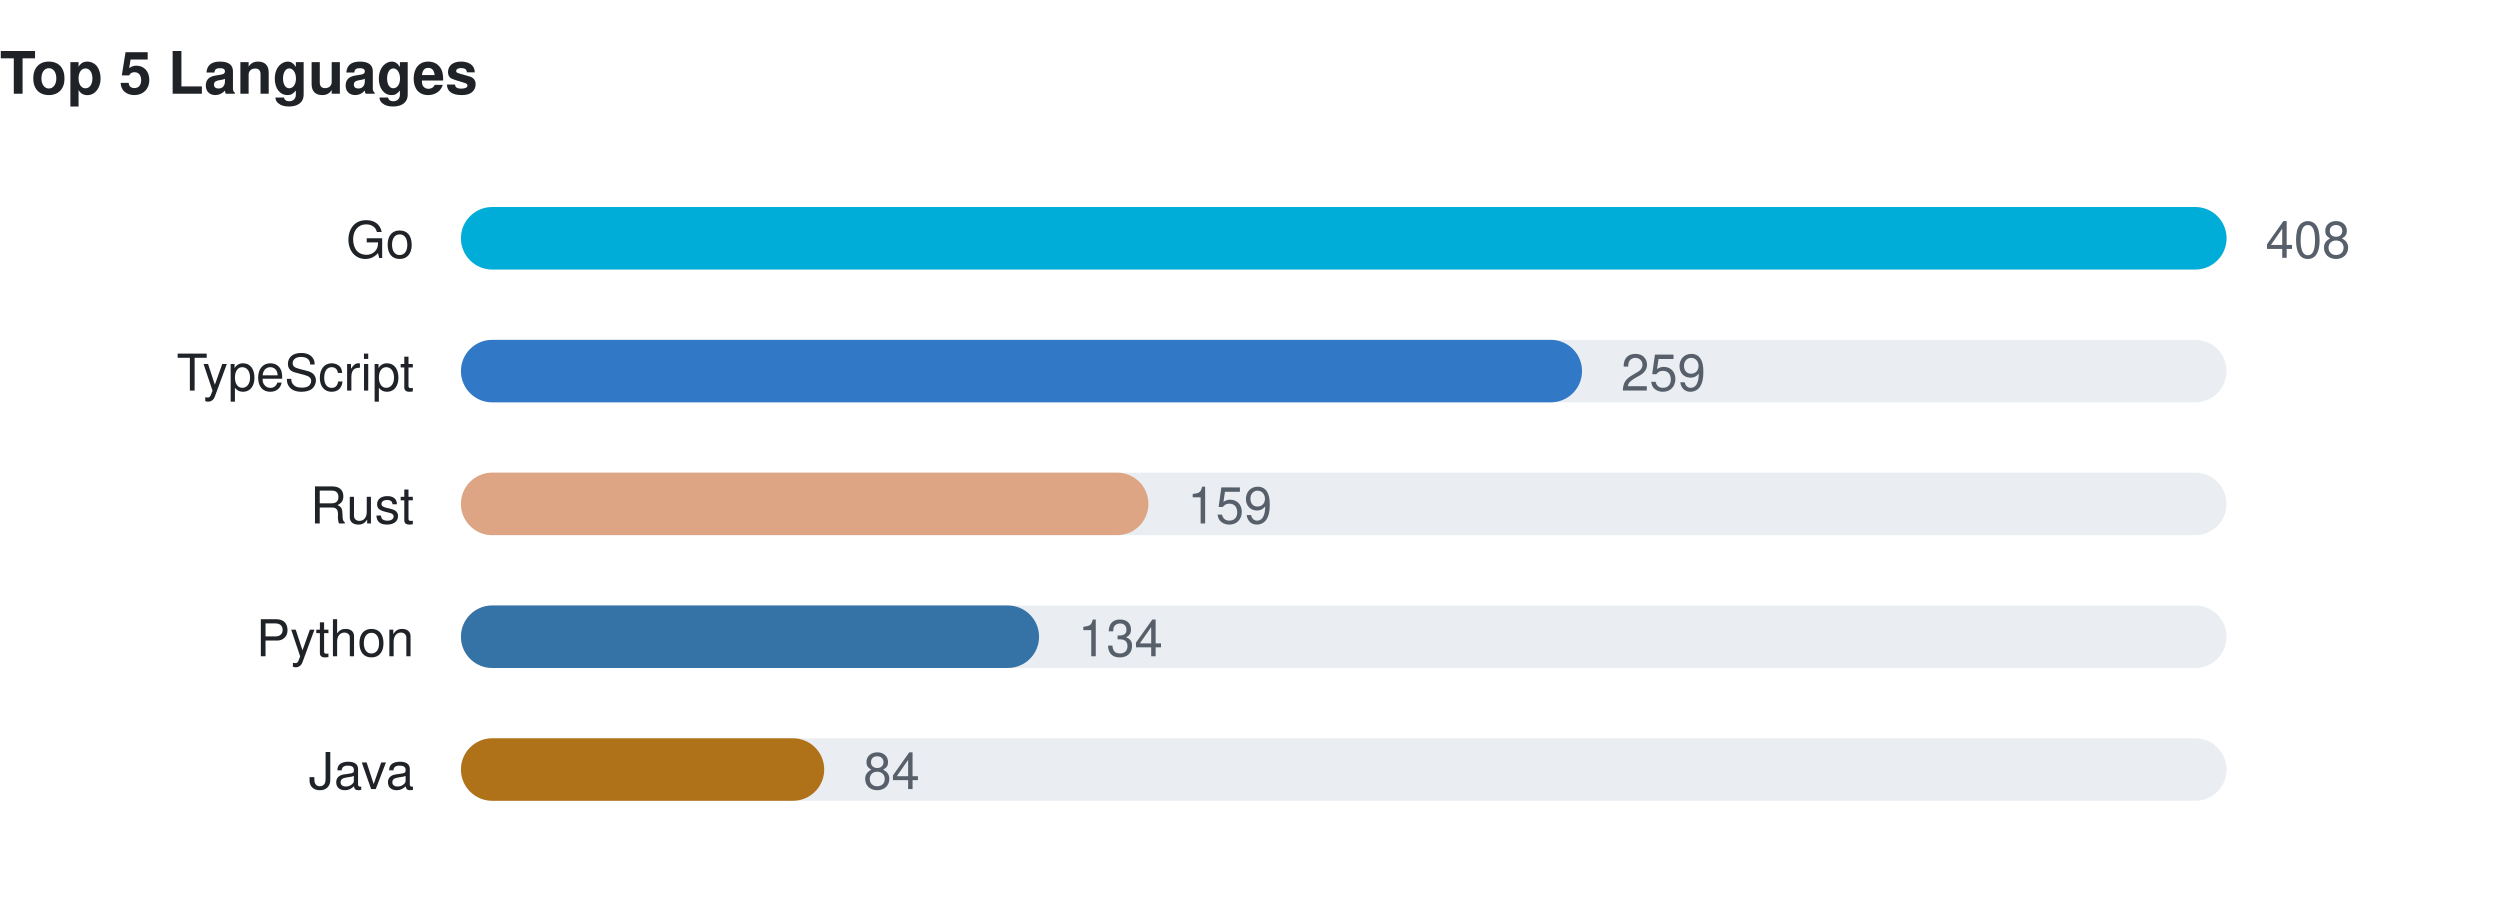
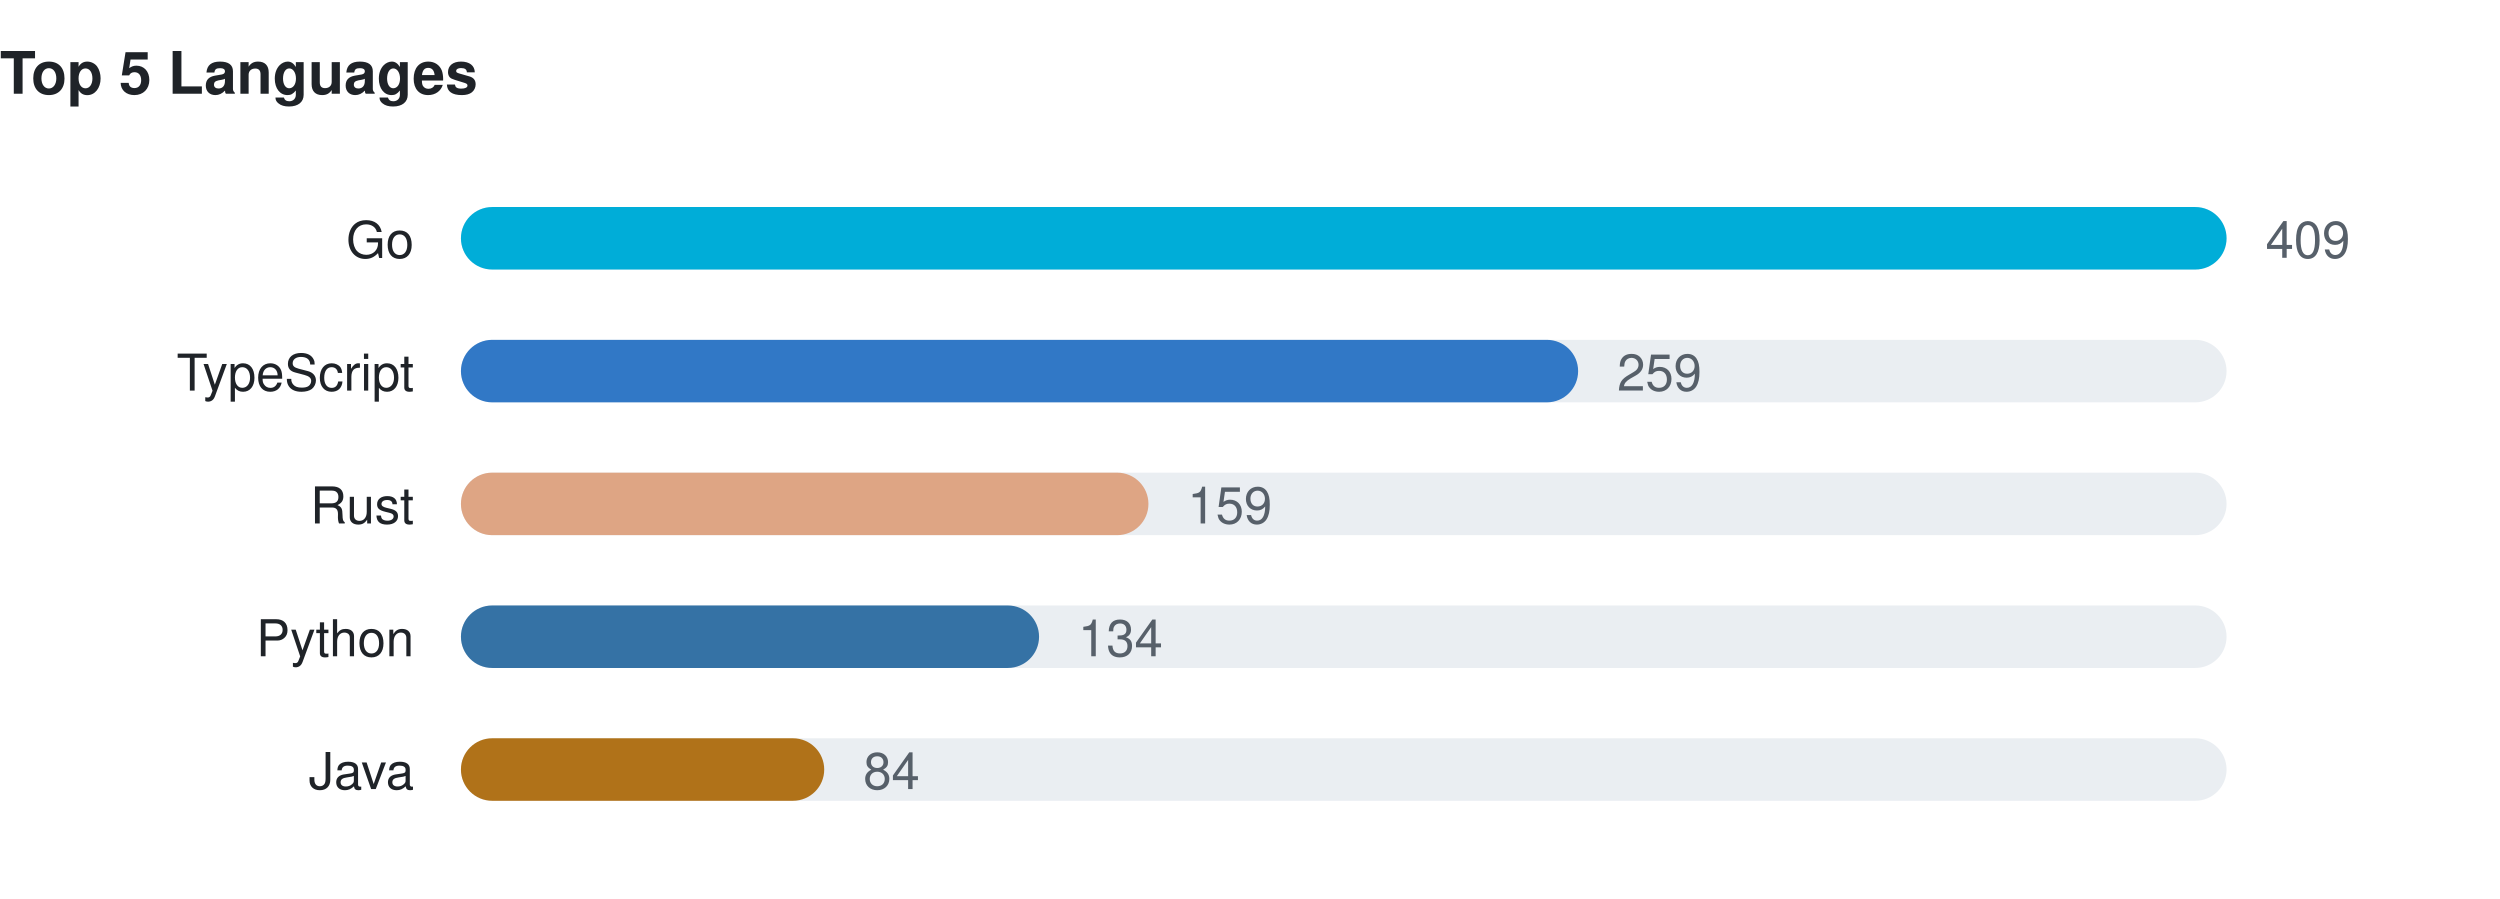
- <svg xmlns="http://www.w3.org/2000/svg" width="640" height="230" viewBox="0 0 640 230" role="img" aria-label="Top languages by solved problems: Go 408, TypeScript 259, Rust 159, Python 134, Java 84">
+ <svg xmlns="http://www.w3.org/2000/svg" width="640" height="230" viewBox="0 0 640 230" role="img" aria-label="Top languages by solved problems: Go 409, TypeScript 259, Rust 159, Python 134, Java 84">
  <style>
    text { font-family: -apple-system, BlinkMacSystemFont, "Segoe UI", Helvetica, Arial, sans-serif; }
    .title { font-size: 15px; font-weight: 600; fill: #1f2328; }
    .label { font-size: 13px; fill: #1f2328; }
    .count { font-size: 13px; fill: #57606a; }
    .track { fill: #eaeef2; }
    @media (prefers-color-scheme: dark) {
      .title { fill: #e6edf3; }
      .label { fill: #e6edf3; }
      .count { fill: #8b949e; }
      .track { fill: #30363d; }
    }
  </style>
  <text x="0" y="24" class="title">Top 5 Languages</text>
  <g transform="translate(0,44)">
    <text x="106" y="22.0" text-anchor="end" class="label">Go</text>
    <rect x="118" y="9.0" width="452" height="16" rx="8" class="track" />
    <rect x="118" y="9.0" width="452" height="16" rx="8" fill="#00ADD8" />
-     <text x="580" y="22.0" class="count">408</text>
+     <text x="580" y="22.0" class="count">409</text>
  </g>
  <g transform="translate(0,78)">
    <text x="106" y="22.0" text-anchor="end" class="label">TypeScript</text>
    <rect x="118" y="9.0" width="452" height="16" rx="8" class="track" />
-     <rect x="118" y="9.0" width="287" height="16" rx="8" fill="#3178C6" />
-     <text x="415" y="22.0" class="count">259</text>
+     <rect x="118" y="9.0" width="286" height="16" rx="8" fill="#3178C6" />
+     <text x="414" y="22.0" class="count">259</text>
  </g>
  <g transform="translate(0,112)">
    <text x="106" y="22.0" text-anchor="end" class="label">Rust</text>
    <rect x="118" y="9.0" width="452" height="16" rx="8" class="track" />
    <rect x="118" y="9.0" width="176" height="16" rx="8" fill="#DEA584" />
    <text x="304" y="22.0" class="count">159</text>
  </g>
  <g transform="translate(0,146)">
    <text x="106" y="22.0" text-anchor="end" class="label">Python</text>
    <rect x="118" y="9.0" width="452" height="16" rx="8" class="track" />
    <rect x="118" y="9.0" width="148" height="16" rx="8" fill="#3572A5" />
    <text x="276" y="22.0" class="count">134</text>
  </g>
  <g transform="translate(0,180)">
    <text x="106" y="22.0" text-anchor="end" class="label">Java</text>
    <rect x="118" y="9.0" width="452" height="16" rx="8" class="track" />
    <rect x="118" y="9.0" width="93" height="16" rx="8" fill="#B07219" />
    <text x="221" y="22.0" class="count">84</text>
  </g>
</svg>
